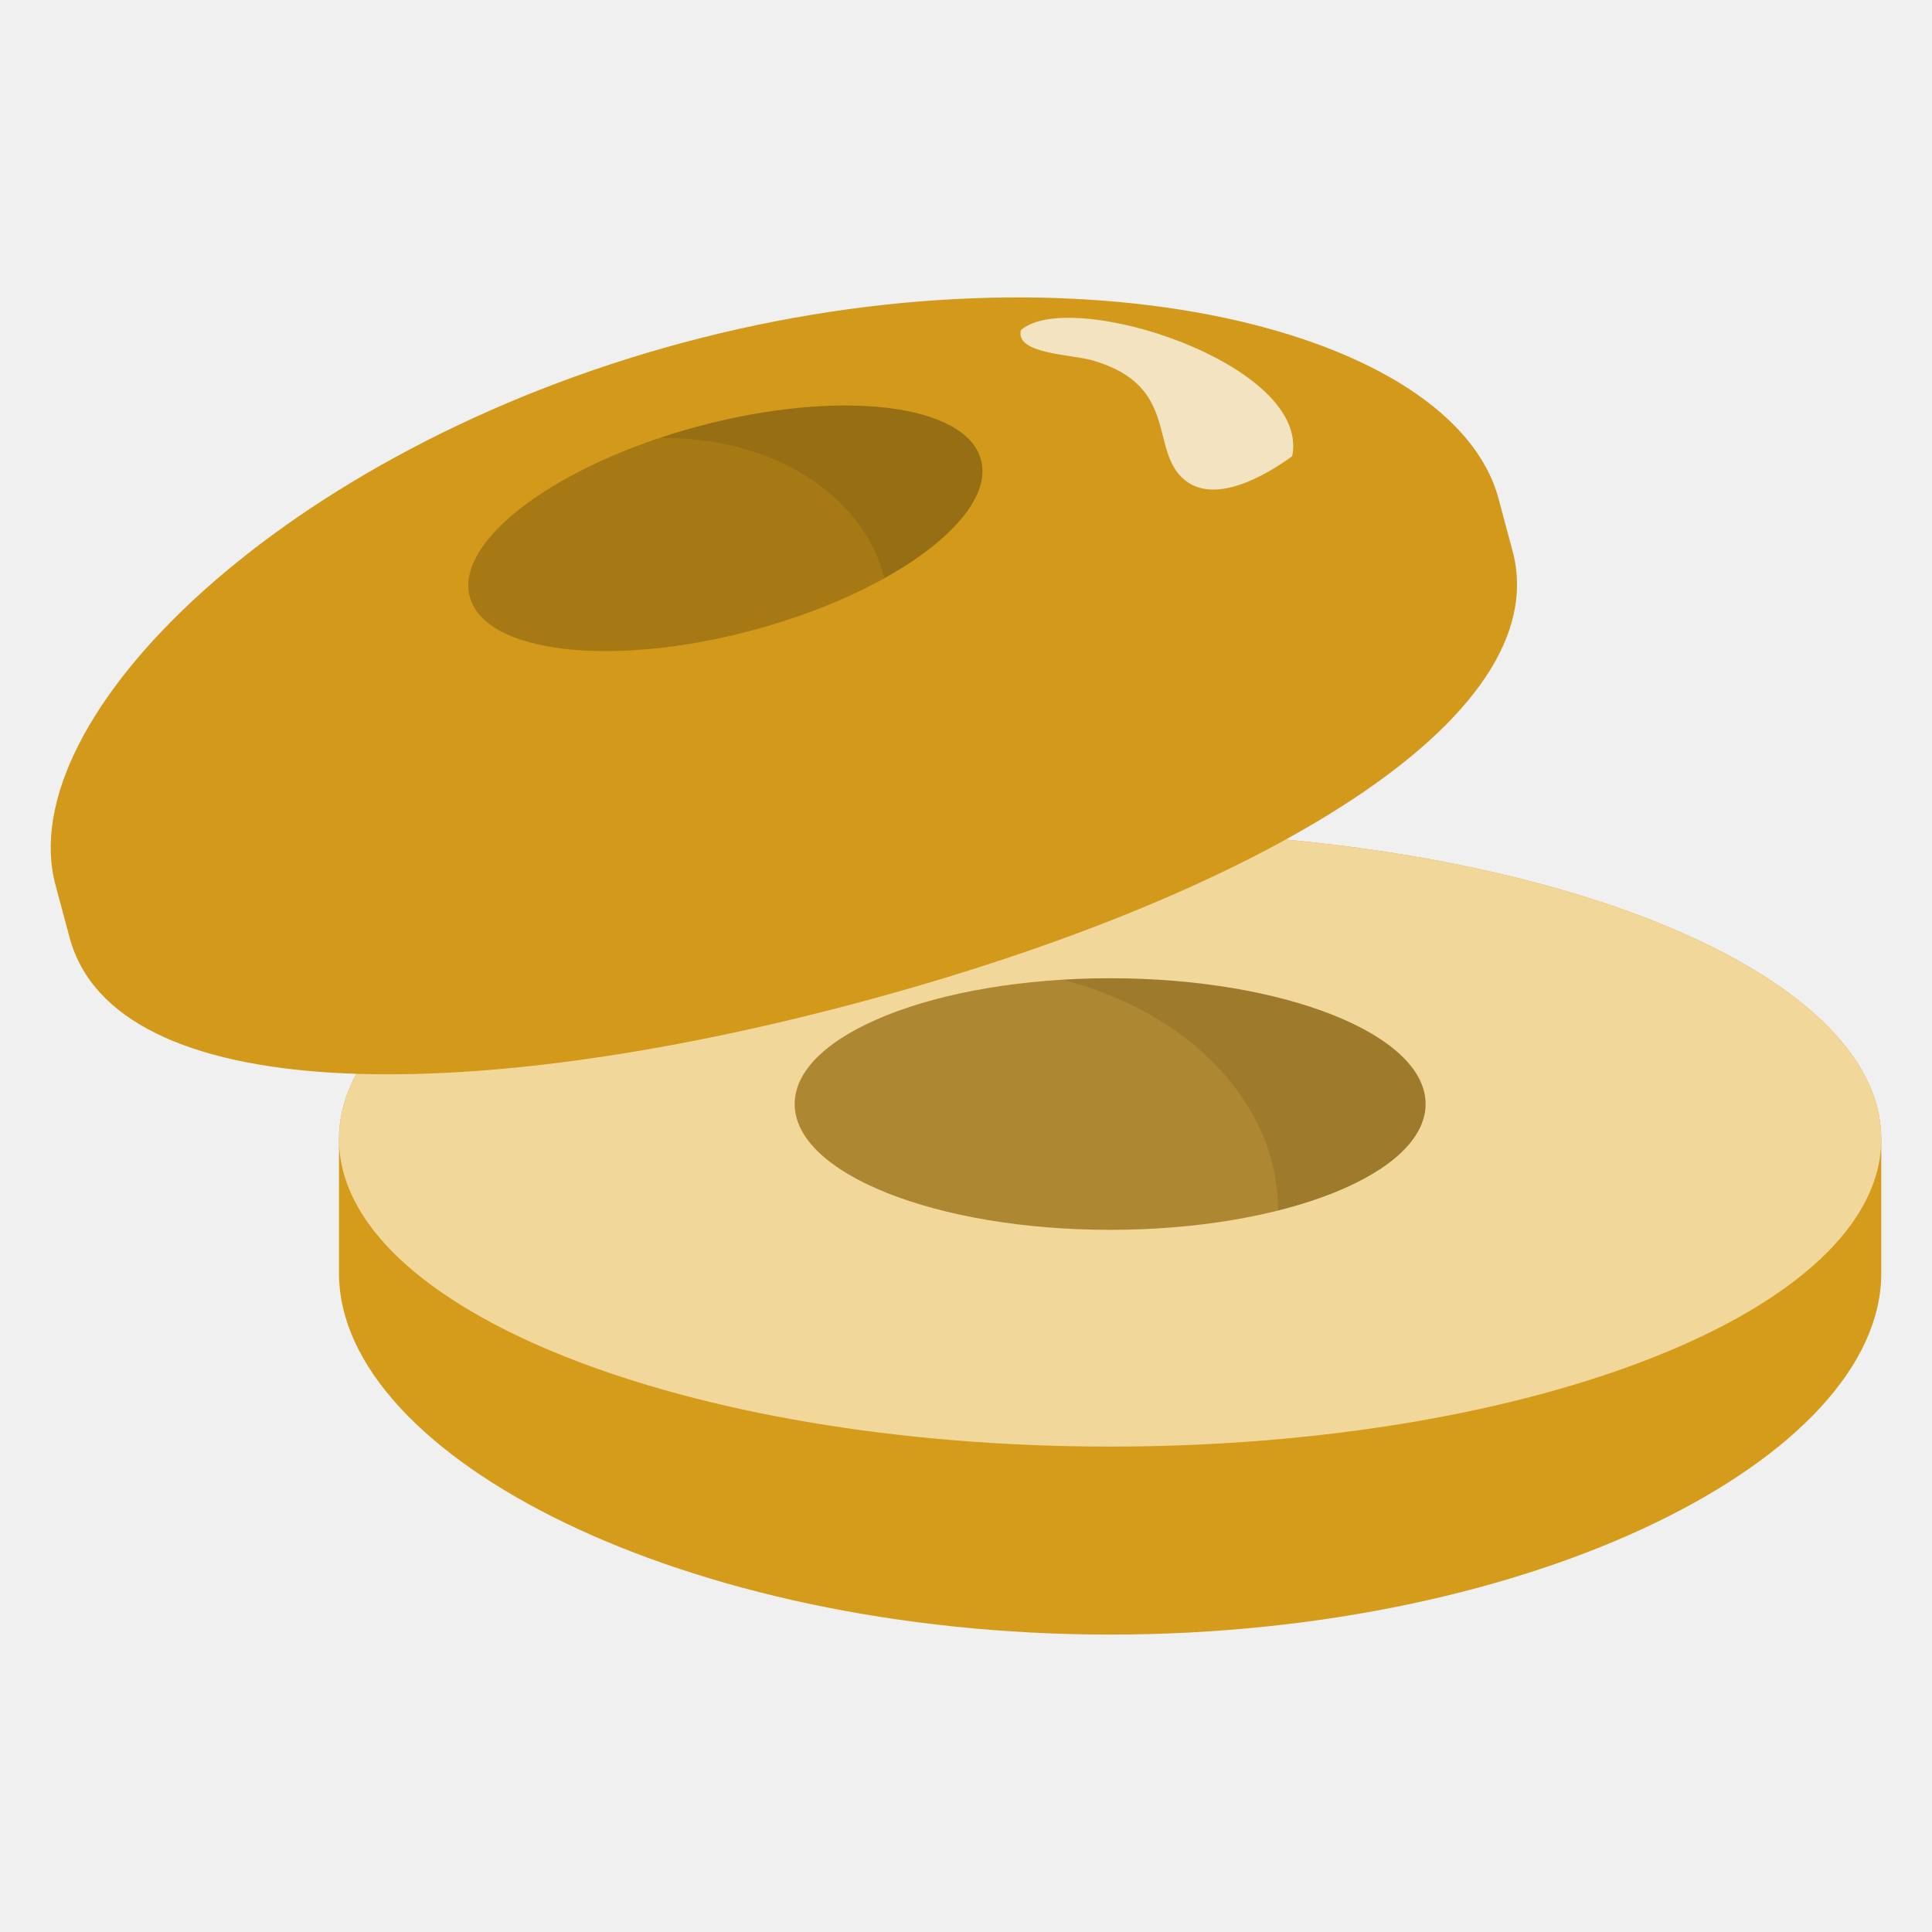
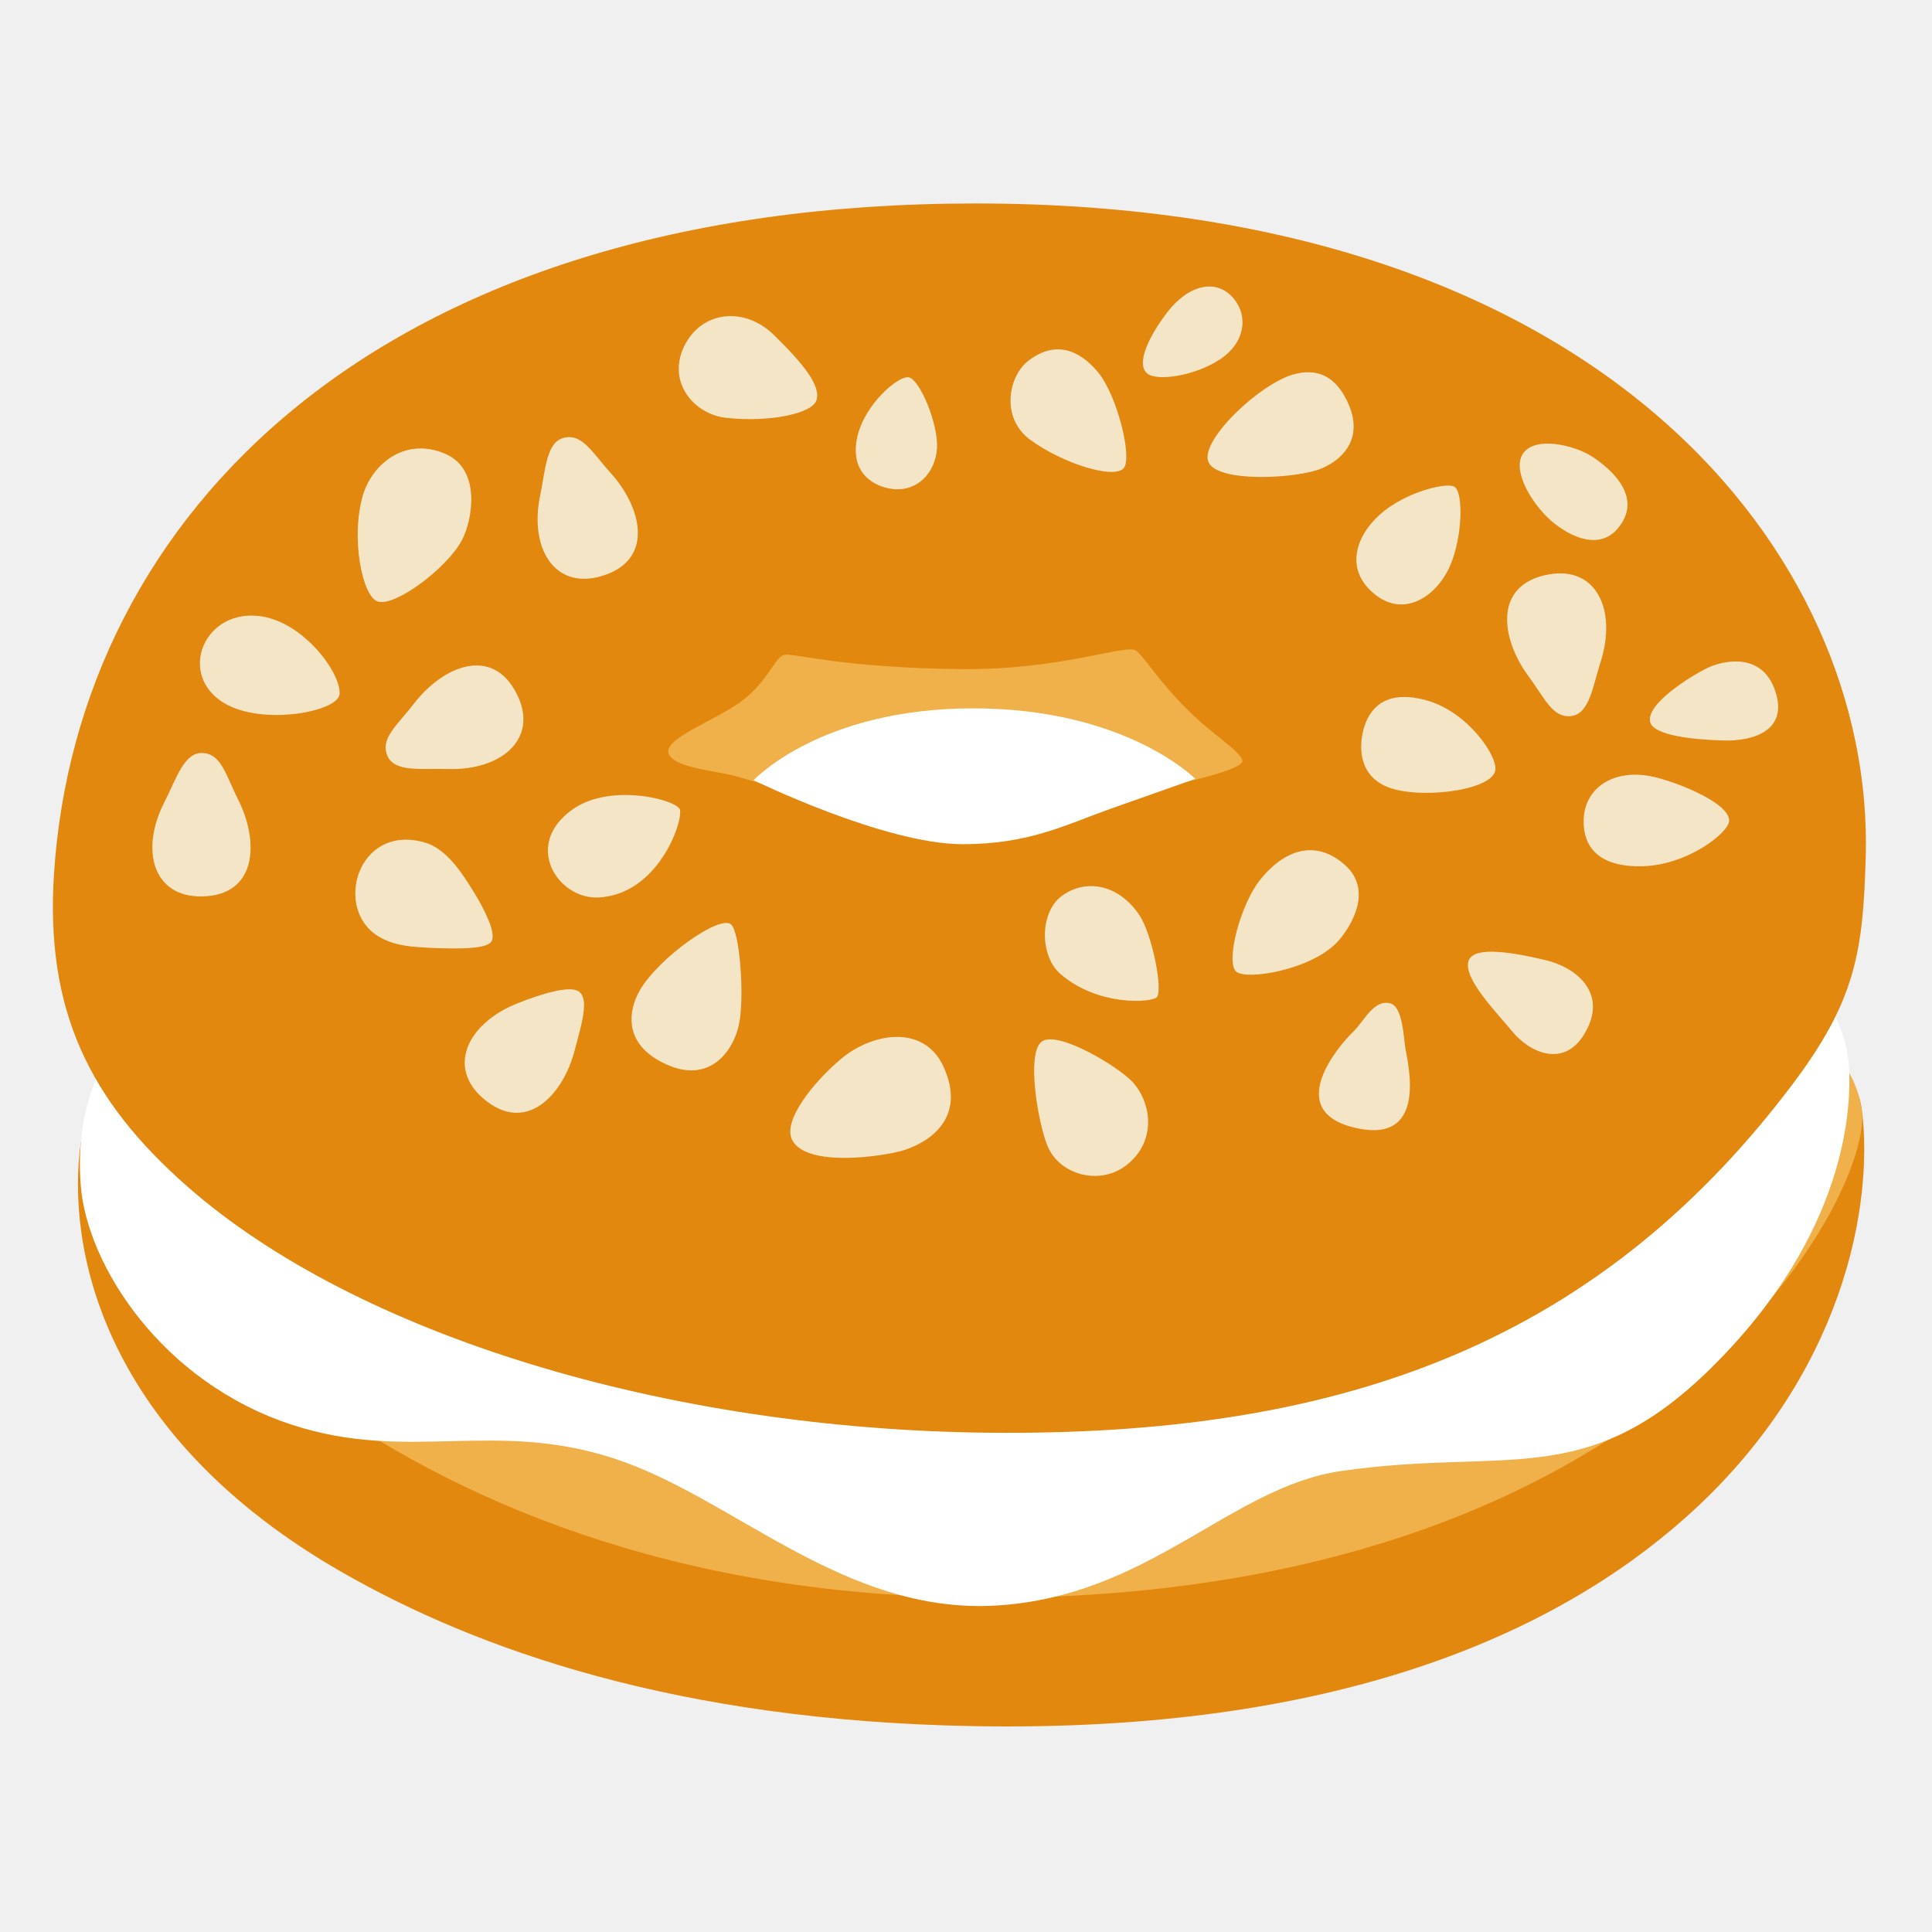
- <svg xmlns="http://www.w3.org/2000/svg" width="128" height="128">
-   <g stroke-width="10" stroke-linecap="round" stroke-linejoin="round">
-     <path d="M73.548 55.095c-28.214 0-51.087 9.121-51.088 20.372v8.892c.001 12.17 22.874 23.936 51.088 23.936 28.216 0 51.09-11.766 51.09-23.936v-8.892c0-11.251-22.874-20.372-51.09-20.372z" fill="#d59b1b" paint-order="stroke fill markers" />
-     <ellipse cx="73.549" cy="75.468" rx="51.089" ry="20.372" fill="#f2d79a" paint-order="stroke fill markers" />
-     <ellipse cx="73.549" cy="73.146" rx="20.9" ry="8.334" fill="#9a7014" fill-opacity=".776" paint-order="stroke fill markers" />
-     <path d="M73.548 64.812a20.9 8.334 0 0 0-3.137.101 20.9 16.06 0 0 1 14.26 15.211 20.9 16.06 0 0 1-.004.076 20.9 8.334 0 0 0 9.782-7.053 20.9 8.334 0 0 0-20.9-8.335z" fill-opacity=".095" paint-order="stroke fill markers" />
-   </g>
-   <g stroke-width=".908">
-     <path d="M45.279 22.694C18.879 29.767.704 47.537 3.68 58.646l.93 3.466c2.976 11.11 25.979 11.353 52.378 4.28 26.399-7.074 46.198-18.787 43.221-29.896l-.929-3.466C96.304 21.92 71.678 15.62 45.28 22.694z" fill="#d2991b" stroke-width="9.083" stroke-linecap="round" stroke-linejoin="round" paint-order="stroke fill markers" />
-     <g transform="scale(1.10093) rotate(-15 35.01 35.38)" stroke-width="9.083" stroke-linecap="round" stroke-linejoin="round">
-       <ellipse cx="44.286" cy="34.152" rx="15.924" ry="6.35" fill="#9a7014" fill-opacity=".776" paint-order="stroke fill markers" />
-       <path d="M44.285 27.803a15.924 6.35 0 0 0-2.39.077A15.924 12.236 0 0 1 52.76 39.469a15.924 12.236 0 0 1-.003.057 15.924 6.35 0 0 0 7.452-5.373 15.924 6.35 0 0 0-15.924-6.35z" fill-opacity=".095" paint-order="stroke fill markers" />
-     </g>
-     <path d="M72.364 23.872c5.85 1.681 3.733 5.978 6.13 7.933 2.081 1.697 5.55-.439 7.117-1.58 1.254-6.125-14.747-11.213-17.974-8.351-.388 1.583 3.33 1.597 4.727 1.998z" fill="#fff" fill-opacity=".726" />
-   </g>
+ <svg xmlns="http://www.w3.org/2000/svg" version="1.1" id="Layer_2" x="0px" y="0px" viewBox="0 0 128 128" style="enable-background:new 0 0 128 128;" xml:space="preserve">
+   <defs id="defs8693">
+     <radialGradient id="SVGID_1_-9" cx="64.214" cy="44.095" r="65.576" gradientTransform="matrix(1,-0.00653581,0.00426122,0.652,-127.0898,11.2343)" gradientUnits="userSpaceOnUse">
+       <stop offset="0.162" style="stop-color:#F1B14A" id="stop8613-9" />
+       <stop offset="0.169" style="stop-color:#F1B049" id="stop8615-6" />
+       <stop offset="0.37" style="stop-color:#E89825" id="stop8617-2" />
+       <stop offset="0.535" style="stop-color:#E28810" id="stop8619-7" />
+       <stop offset="0.642" style="stop-color:#E08308" id="stop8621-3" />
+       <stop offset="0.713" style="stop-color:#E1860D" id="stop8623-8" />
+       <stop offset="0.792" style="stop-color:#E5901B" id="stop8625-8" />
+       <stop offset="0.877" style="stop-color:#EBA031" id="stop8627-4" />
+       <stop offset="0.947" style="stop-color:#F1B14A" id="stop8629-4" />
+     </radialGradient>
+   </defs>
+   <path style="fill:#e2880f;fill-opacity:1" d="M94.23,68.55c0,0,27.81-5.46,29.13,5.04c0.77,6.19-1.17,17.57-11.65,26.92  c-8.7,7.76-23.24,14.29-47.23,13.85c-19.55-0.35-32.85-5.04-41.88-10.23C7.48,95.44,4.49,83.66,5.28,76.27  c1.13-10.6,18.12-15.46,18.89-15.9L94.23,68.55z" id="path8607" />
+   <path style="fill:#f1b14a;fill-opacity:1" d="M7.32,79.1c0,0,16.04,26.62,57.78,26.76c45.19,0.16,59-26.83,58.25-32.28  C121.93,63.13,97.85,61,97.85,61L40.39,74.54L7.32,70.91V79.1z" id="path8609" />
+   <path style="fill:#FFFFFF;" d="M7.49,69.47c0,0-2.6,3.12-2.14,9.07c0.41,5.28,5.37,13.06,14.04,15.87c7.67,2.49,13.3-0.37,21.24,2.2  s15.26,10.37,25.39,9.76s15.51-7.85,22.82-8.91c10.98-1.59,16.23,1.36,24.53-6.83c9.15-9.03,9.2-17.44,9.15-19.53  c-0.1-4.22-3.09-6.5-3.09-6.5L18.65,68.29L7.49,69.47z" id="path8611" />
+   <radialGradient id="SVGID_1_" cx="64.214" cy="44.095" r="65.576" gradientTransform="matrix(1 -6.535808e-03 4.261221e-03 0.652 -0.1865 15.7662)" gradientUnits="userSpaceOnUse">
+     <stop offset="0.162" style="stop-color:#F1B14A" id="stop8613" />
+     <stop offset="0.169" style="stop-color:#F1B049" id="stop8615" />
+     <stop offset="0.37" style="stop-color:#E89825" id="stop8617" />
+     <stop offset="0.535" style="stop-color:#E28810" id="stop8619" />
+     <stop offset="0.642" style="stop-color:#E08308" id="stop8621" />
+     <stop offset="0.713" style="stop-color:#E1860D" id="stop8623" />
+     <stop offset="0.792" style="stop-color:#E5901B" id="stop8625" />
+     <stop offset="0.877" style="stop-color:#EBA031" id="stop8627" />
+     <stop offset="0.947" style="stop-color:#F1B14A" id="stop8629" />
+   </radialGradient>
+   <path style="fill:#e2880f;fill-opacity:1" d="M64.64,13.48C25,13.48,5.14,34.21,3.58,57.85c-0.6,9.1,2.36,15.06,8.81,20.74  c11.26,9.9,31.81,16.1,53.04,16.33c22.75,0.25,40.01-5.51,53.22-22.94c4.31-5.68,4.78-8.91,4.96-15.23  C124.16,36.93,106.33,13.48,64.64,13.48z" id="path8632" />
+   <path style="fill:#f1b14a;fill-opacity:1" d="M44.31,49.96c-0.45-0.99,3.03-2.2,4.76-3.46c1.9-1.39,2.25-3.03,2.94-3.12  c0.69-0.09,3.72,0.85,11.51,0.95c6.84,0.09,11.17-1.73,11.77-1.21c0.61,0.52,1.47,1.99,3.38,3.9c1.65,1.65,3.55,2.77,3.64,3.38  c0.09,0.61-4.29,1.54-5.06,1.71c-0.78,0.17-25.77,0.1-25.77,0.1s-1.46-0.43-2.67-0.77C47.6,51.08,44.74,50.91,44.31,49.96z" id="path8634" />
+   <path style="fill:#FFFFFF;" d="M63.78,55.93c4.41,0,6.82-1.29,9.78-2.34c3.09-1.09,5.63-1.99,5.63-1.99s-4.59-4.67-14.72-4.67  s-14.54,4.76-14.54,4.76S58.59,55.93,63.78,55.93z" id="path8636" />
+   <path style="fill:#F5E5C7;" d="M37.38,29c-1.19,0.27-1.23,2.09-1.59,3.81c-0.73,3.46,0.91,6.26,4.02,5.37  c3.56-1.02,2.75-4.51,0.66-6.83C39.25,30.01,38.6,28.72,37.38,29z" id="path8638" />
+   <path style="fill:#F5E5C7;" d="M54.08,26.55c-0.32,0.86-3.13,1.45-5.99,1.13c-2.12-0.24-3.9-2.36-2.77-4.72  c1.15-2.39,4.01-2.67,5.95-0.77C53.26,24.14,54.43,25.6,54.08,26.55z" id="path8640" />
+   <path style="fill:#F5E5C7;" d="M60.21,25c-0.68-0.14-2.91,1.77-3.4,3.9c-0.56,2.38,1.04,3.36,2.36,3.5  c1.63,0.17,2.81-1.09,2.91-2.72C62.16,28.06,60.94,25.15,60.21,25z" id="path8642" />
+   <path style="fill:#F5E5C7;" d="M25.66,50.06c0.47,1.13,2.27,0.84,4.03,0.89c3.53,0.1,6-2,4.58-4.91c-1.63-3.33-4.93-1.9-6.83,0.56  C26.33,48.04,25.18,48.91,25.66,50.06z" id="path8644" />
+   <path style="fill:#F5E5C7;" d="M13.42,49.89c-1.22-0.06-1.73,1.69-2.53,3.26c-1.61,3.14-0.77,6.28,2.46,6.24  c3.7-0.04,3.83-3.63,2.43-6.41C14.96,51.36,14.67,49.94,13.42,49.89z" id="path8646" />
+   <path style="fill:#F5E5C7;" d="M104.1,47.44c1.21-0.15,1.42-1.96,1.96-3.64c1.06-3.37-0.29-6.32-3.47-5.74  c-3.65,0.66-3.18,4.22-1.33,6.73C102.34,46.25,102.86,47.59,104.1,47.44z" id="path8648" />
+   <path style="fill:#F5E5C7;" d="M38.35,65.69c-0.58-0.42-2.42,0.13-4.06,0.78c-3.28,1.3-4.72,4.21-2.27,6.31  c2.81,2.41,5.28-0.2,6.06-3.21C38.54,67.82,39.05,66.2,38.35,65.69z" id="path8650" />
+   <path style="fill:#F5E5C7;" d="M32.58,62.34c0.28-0.56-0.47-2.08-1.22-3.29c-0.87-1.41-1.86-2.85-3.24-3.24  c-4.44-1.25-6.04,4.41-3.06,6.22c1.09,0.66,2.24,0.7,3.51,0.77C30.47,62.88,32.31,62.88,32.58,62.34z" id="path8652" />
+   <path style="fill:#F5E5C7;" d="M22.49,46.03c-0.18,1.13-5.13,2.07-7.66,0.54c-3.03-1.84-1.4-6.08,2.21-5.77  C20.13,41.08,22.69,44.75,22.49,46.03z" id="path8654" />
+   <path style="fill:#F5E5C7;" d="M25.05,39.86c1.17,0.32,4.55-2.21,5.54-4.05c0.72-1.34,1.3-4.67-1.04-5.72  c-2.61-1.17-4.84,0.55-5.5,2.7C23.21,35.63,24.01,39.58,25.05,39.86z" id="path8656" />
+   <path style="fill:#F5E5C7;" d="M45.05,53.65c0.19,0.87-1.49,5.63-5.41,5.81c-2.7,0.12-5.04-3.51-1.67-5.86  C40.53,51.83,44.92,53.02,45.05,53.65z" id="path8658" />
+   <path style="fill:#F5E5C7;" d="M48.43,61.24c-0.77-0.65-4.82,2.25-6.04,4.37c-0.72,1.26-1.22,3.56,1.76,4.91  c2.88,1.31,4.46-0.9,4.82-2.7C49.33,66.02,49.02,61.74,48.43,61.24z" id="path8660" />
+   <path style="fill:#F5E5C7;" d="M52.49,75.54c0.99,1.85,6.12,1.05,7.34,0.68c1.76-0.54,4.25-2.18,2.66-5.59  c-1.31-2.79-4.73-2.21-6.8-0.45C53.9,71.69,51.81,74.28,52.49,75.54z" id="path8662" />
+   <path style="fill:#F5E5C7;" d="M69.02,69.01c-1.06,0.78-0.22,5.55,0.41,6.98c0.81,1.85,3.42,2.57,5.18,1.22  c2.03-1.56,1.71-4.14,0.41-5.54C74.03,70.62,70.05,68.24,69.02,69.01z" id="path8664" />
+   <path style="fill:#F5E5C7;" d="M76.63,66.08c-0.39,0.35-3.87,0.59-6.35-1.53c-1.43-1.22-1.39-4.11,0.05-5.18  c1.58-1.17,3.74-0.81,5.13,1.22C76.33,61.84,77.08,65.67,76.63,66.08z" id="path8666" />
+   <path style="fill:#F5E5C7;" d="M81.9,64.37c0.7,0.61,5.13-0.14,6.8-2.07c0.91-1.06,2.21-3.33,0.45-4.95s-3.83-1.31-5.63,0.9  C82.18,59.88,81.18,63.74,81.9,64.37z" id="path8668" />
+   <path style="fill:#F5E5C7;" d="M99.06,51.08c-0.34,1.36-5.31,1.92-7.3,0.99c-2.03-0.95-1.67-3.24-1.26-4.23  c0.41-0.99,1.4-2.16,4.01-1.44C97.27,47.16,99.29,50.18,99.06,51.08z" id="path8670" />
+   <path style="fill:#F5E5C7;" d="M92.12,66.48c-1.11-0.31-1.76,1.21-2.48,1.89c-0.9,0.86-4.68,5.23,0.14,6.35  c4.83,1.13,3.51-4.19,3.33-5.27C92.99,68.7,92.93,66.71,92.12,66.48z" id="path8672" />
+   <path style="fill:#F5E5C7;" d="M97.3,63.65c-0.4,1.15,1.85,3.42,2.93,4.73c1.08,1.31,3.47,2.52,4.86-0.09  c1.4-2.61-0.77-4.23-2.7-4.68C100.46,63.15,97.66,62.61,97.3,63.65z" id="path8674" />
+   <path style="fill:#F5E5C7;" d="M114.56,54.37c0,0.77-2.7,2.93-5.72,3.02c-2.25,0.07-3.92-0.75-3.92-2.97c0-2.25,2.03-3.51,4.55-2.97  C110.92,51.75,114.56,53.15,114.56,54.37z" id="path8676" />
+   <path style="fill:#F5E5C7;" d="M109.33,47.84c0.23,0.9,2.93,1.17,4.86,1.22c1.94,0.05,4.32-0.63,3.42-3.29  c-0.9-2.66-3.56-1.98-4.55-1.49C112.08,44.77,109.03,46.62,109.33,47.84z" id="path8678" />
+   <path style="fill:#F5E5C7;" d="M100.91,30.04c-0.81,1.17,0.72,3.6,2.12,4.68c1.4,1.08,3.33,1.76,4.46-0.14  c1.13-1.89-0.86-3.6-2.07-4.37C104.2,29.46,101.7,28.9,100.91,30.04z" id="path8680" />
+   <path style="fill:#F5E5C7;" d="M96.36,32.25c-0.53-0.33-3.33,0.38-4.95,1.85c-1.68,1.52-2.3,3.74-0.27,5.32  c1.96,1.52,4.09,0.04,4.95-1.98C96.9,35.54,96.96,32.62,96.36,32.25z" id="path8682" />
+   <path style="fill:#F5E5C7;" d="M74.47,30.99c0.54-0.75-0.45-4.77-1.71-6.31c-1.26-1.53-2.84-2.12-4.59-0.81  c-1.38,1.03-1.89,3.83,0.09,5.27C70.41,30.72,73.88,31.8,74.47,30.99z" id="path8684" />
+   <path style="fill:#F5E5C7;" d="M76.04,24.77c0.67,0.49,3.11,0.14,4.77-0.95s1.91-2.82,0.95-4.01c-1.17-1.44-3.06-0.9-4.41,0.86  C76.17,22.2,75.19,24.14,76.04,24.77z" id="path8686" />
+   <path style="fill:#F5E5C7;" d="M80.05,30.58c0.54,1.44,5.95,1.13,7.52,0.45c1.58-0.68,2.68-2.11,1.8-4.19  c-0.99-2.34-2.55-2.35-3.69-2.03C83.43,25.45,79.52,29.17,80.05,30.58z" id="path8688" />
</svg>
